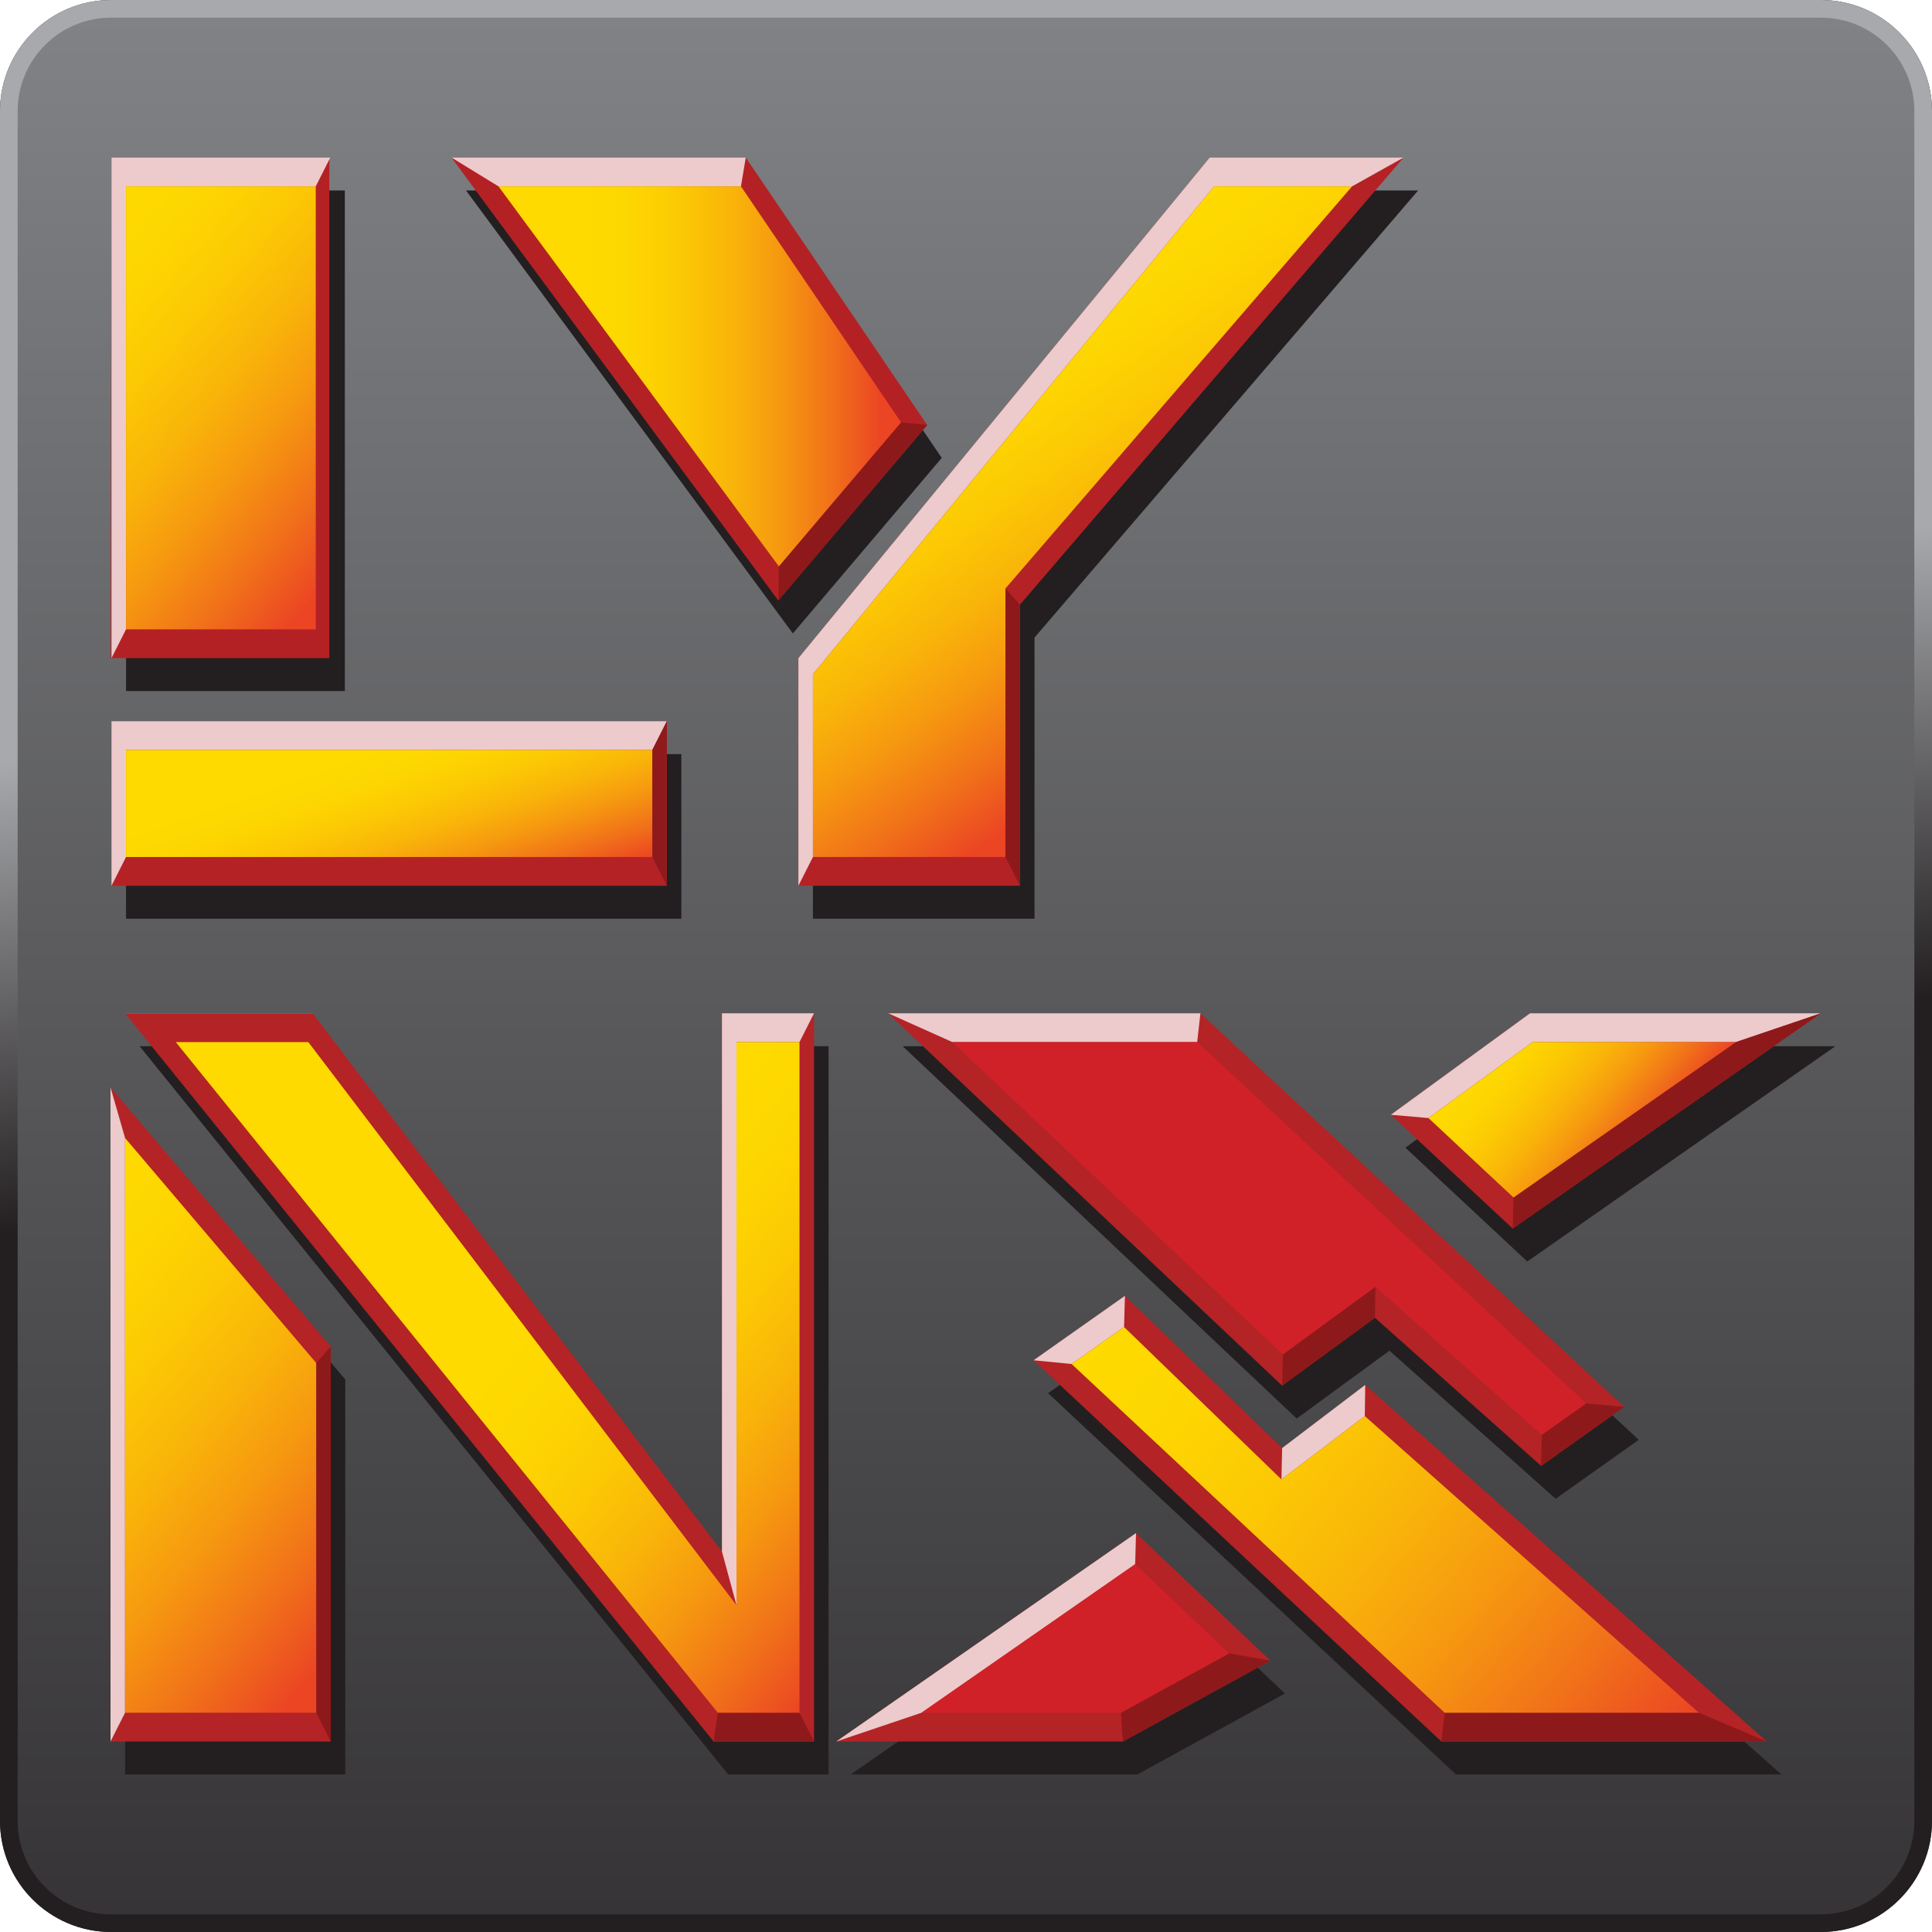
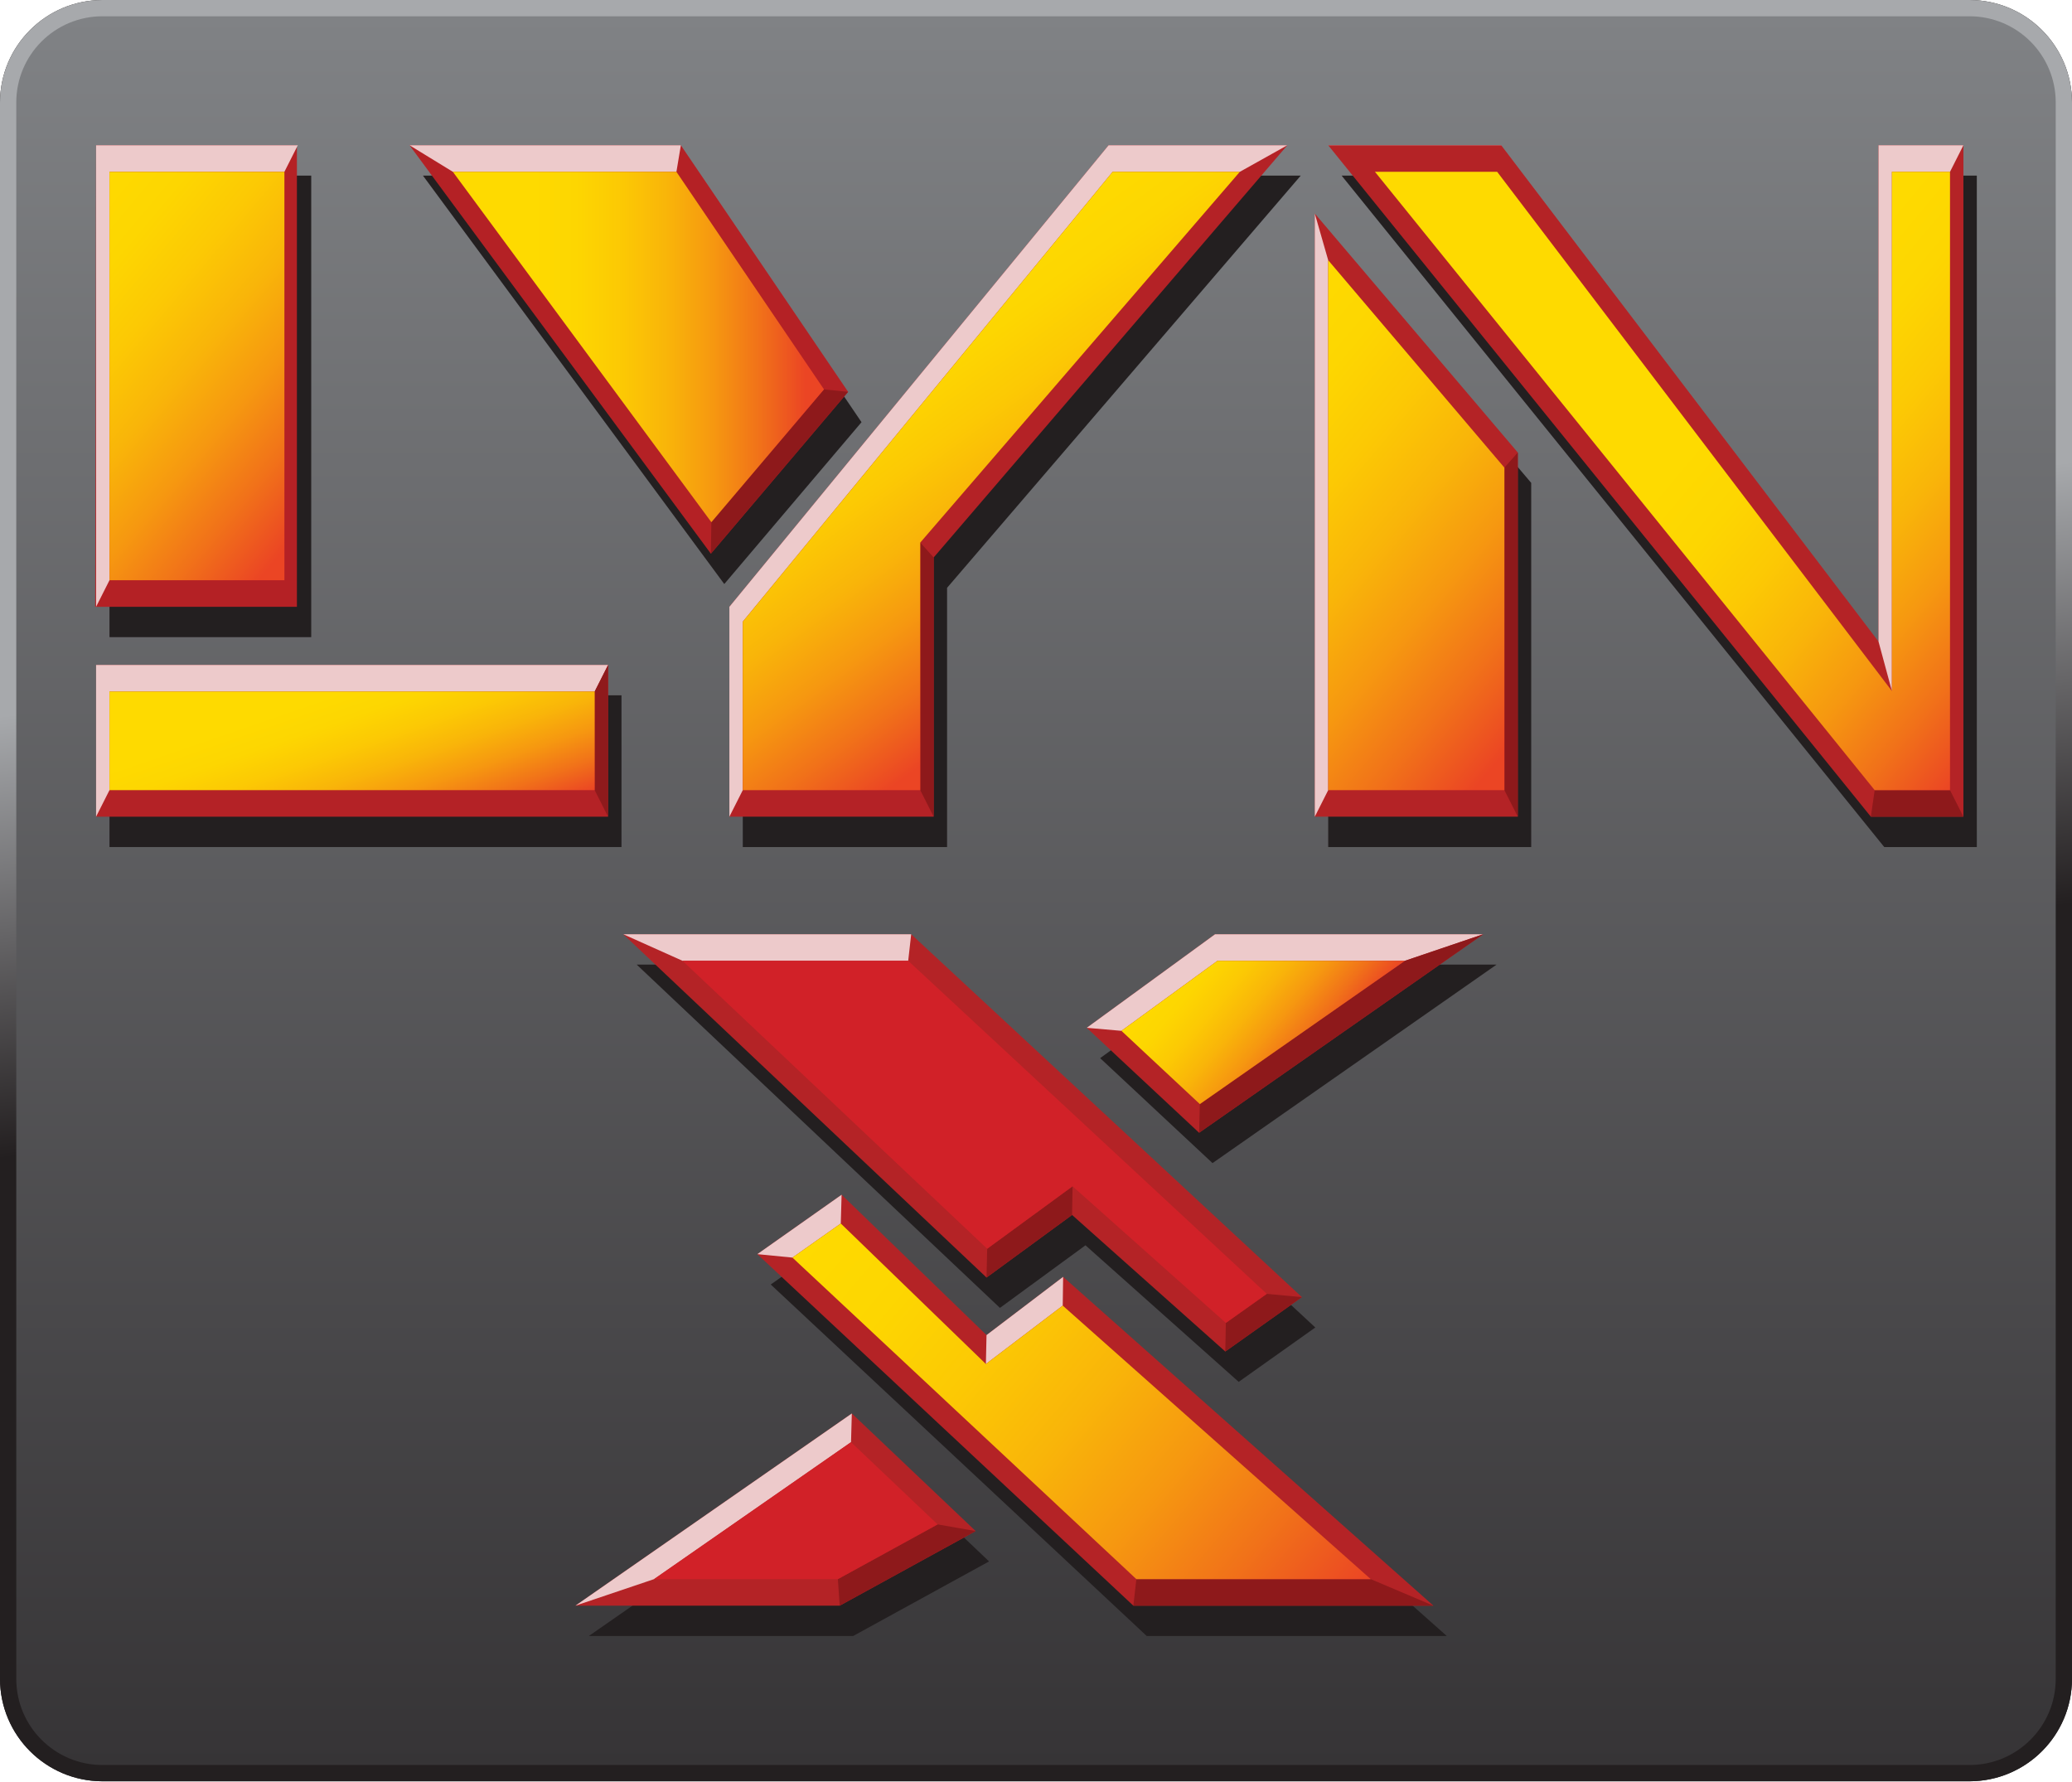
- <svg xmlns="http://www.w3.org/2000/svg" xmlns:xlink="http://www.w3.org/1999/xlink" id="Layer_2" data-name="Layer 2" viewBox="0 0 930.031 930.031">
+ <svg xmlns="http://www.w3.org/2000/svg" xmlns:xlink="http://www.w3.org/1999/xlink" id="Layer_2" data-name="Layer 2" viewBox="0 0 1081.865 930.031">
  <defs>
-     <linearGradient id="linear-gradient" x1="402.606" y1="-43.27" x2="527.425" y2="973.301" gradientUnits="userSpaceOnUse">
+     <linearGradient id="linear-gradient" x1="477.396" y1="982.448" x2="604.469" y2="-52.479" gradientTransform="matrix(1, 0, 0, -1, 0, 930)" gradientUnits="userSpaceOnUse">
      <stop offset="0.35" stop-color="#a7a9ac" />
      <stop offset="0.57" stop-color="#231f20" />
    </linearGradient>
-     <linearGradient id="linear-gradient-2" x1="465.016" y1="8.5" x2="465.016" y2="921.531" gradientUnits="userSpaceOnUse">
+     <linearGradient id="linear-gradient-2" x1="540.933" y1="921.5" x2="540.933" y2="8.469" gradientTransform="matrix(1, 0, 0, -1, 0, 930)" gradientUnits="userSpaceOnUse">
      <stop offset="0" stop-color="#808285" />
      <stop offset="1" stop-color="#363436" />
    </linearGradient>
-     <linearGradient id="linear-gradient-3" x1="27.034" y1="129.787" x2="185.633" y2="262.868" gradientTransform="translate(-89.994 302.661) rotate(-90)" gradientUnits="userSpaceOnUse">
+     <linearGradient id="linear-gradient-3" x1="162.481" y1="605.214" x2="205.186" y2="481.192" gradientTransform="matrix(1, 0, 0, -1, 0, 930)" gradientUnits="userSpaceOnUse">
+       <stop offset="0.299" stop-color="#feda00" />
+       <stop offset="0.41" stop-color="#fdd601" />
+       <stop offset="0.526" stop-color="#fcc904" />
+       <stop offset="0.643" stop-color="#f9b509" />
+       <stop offset="0.762" stop-color="#f69810" />
+       <stop offset="0.881" stop-color="#f17219" />
+       <stop offset="1" stop-color="#eb4524" />
+     </linearGradient>
+     <linearGradient id="linear-gradient-4" x1="23.534" y1="800.213" x2="182.133" y2="667.131" gradientTransform="matrix(1, 0, 0, -1, 0, 930)" gradientUnits="userSpaceOnUse">
      <stop offset="0" stop-color="#feda00" />
      <stop offset="0.151" stop-color="#fdd601" />
      <stop offset="0.307" stop-color="#fcc904" />
      <stop offset="0.466" stop-color="#f9b509" />
      <stop offset="0.627" stop-color="#f69810" />
      <stop offset="0.788" stop-color="#f17219" />
      <stop offset="0.95" stop-color="#eb4524" />
    </linearGradient>
-     <linearGradient id="linear-gradient-4" x1="165.981" y1="324.787" x2="208.685" y2="448.808" gradientTransform="translate(-199.464 574.131) rotate(-90)" gradientUnits="userSpaceOnUse">
-       <stop offset="0.299" stop-color="#feda00" />
-       <stop offset="0.41" stop-color="#fdd601" />
-       <stop offset="0.526" stop-color="#fcc904" />
-       <stop offset="0.643" stop-color="#f9b509" />
-       <stop offset="0.762" stop-color="#f69810" />
-       <stop offset="0.881" stop-color="#f17219" />
-       <stop offset="1" stop-color="#eb4524" />
-     </linearGradient>
-     <linearGradient id="linear-gradient-5" x1="466.224" y1="175.6" x2="585.04" y2="339.136" gradientTransform="matrix(1, 0, 0, 1, 0, 0)" xlink:href="#linear-gradient-3" />
-     <linearGradient id="linear-gradient-6" x1="239.957" y1="181.173" x2="433.738" y2="181.173" gradientUnits="userSpaceOnUse">
+     <linearGradient id="linear-gradient-5" x1="462.724" y1="754.4" x2="581.54" y2="590.865" xlink:href="#linear-gradient-4" />
+     <linearGradient id="linear-gradient-6" x1="236.457" y1="748.826" x2="430.238" y2="748.826" gradientTransform="matrix(1, 0, 0, -1, 0, 930)" gradientUnits="userSpaceOnUse">
      <stop offset="0.216" stop-color="#feda00" />
      <stop offset="0.333" stop-color="#fdd601" />
      <stop offset="0.454" stop-color="#fcc904" />
      <stop offset="0.576" stop-color="#f9b509" />
      <stop offset="0.701" stop-color="#f69810" />
      <stop offset="0.825" stop-color="#f17219" />
      <stop offset="0.95" stop-color="#eb4524" />
    </linearGradient>
-     <linearGradient id="linear-gradient-7" x1="-7.923" y1="628.979" x2="182.307" y2="788.6" gradientTransform="matrix(1, 0, 0, 1, 0, 0)" xlink:href="#linear-gradient-3" />
-     <linearGradient id="linear-gradient-8" x1="121.063" y1="458.205" x2="456.224" y2="739.438" gradientUnits="userSpaceOnUse">
+     <linearGradient id="linear-gradient-7" x1="625.379" y1="712.957" x2="815.609" y2="553.336" xlink:href="#linear-gradient-4" />
+     <linearGradient id="linear-gradient-8" x1="754.364" y1="883.731" x2="1089.526" y2="602.497" gradientTransform="matrix(1, 0, 0, -1, 0, 930)" gradientUnits="userSpaceOnUse">
      <stop offset="0.5" stop-color="#feda00" />
      <stop offset="0.579" stop-color="#fdd601" />
      <stop offset="0.662" stop-color="#fcc904" />
      <stop offset="0.745" stop-color="#f9b509" />
      <stop offset="0.83" stop-color="#f69810" />
      <stop offset="0.915" stop-color="#f17219" />
      <stop offset="1" stop-color="#eb4524" />
    </linearGradient>
-     <linearGradient id="linear-gradient-9" x1="534.607" y1="634.255" x2="794.466" y2="852.302" gradientUnits="userSpaceOnUse">
+     <linearGradient id="linear-gradient-9" x1="432.508" y1="295.745" x2="692.367" y2="77.698" gradientTransform="matrix(1, 0, 0, -1, 0, 930)" gradientUnits="userSpaceOnUse">
      <stop offset="0" stop-color="#feda00" />
      <stop offset="0.159" stop-color="#fdd601" />
      <stop offset="0.323" stop-color="#fcc904" />
      <stop offset="0.491" stop-color="#f9b509" />
      <stop offset="0.66" stop-color="#f69810" />
      <stop offset="0.83" stop-color="#f17219" />
      <stop offset="1" stop-color="#eb4524" />
    </linearGradient>
-     <linearGradient id="linear-gradient-10" x1="726.255" y1="492.177" x2="795.112" y2="549.954" xlink:href="#linear-gradient-9" />
+     <linearGradient id="linear-gradient-10" x1="624.156" y1="437.823" x2="693.014" y2="380.045" xlink:href="#linear-gradient-9" />
  </defs>
-   <path d="M876.531,0H53.5A53.561,53.561,0,0,0,0,53.5V876.531a53.561,53.561,0,0,0,53.5,53.5H876.531a53.561,53.561,0,0,0,53.5-53.5V53.5A53.561,53.561,0,0,0,876.531,0Z" fill="#231f20" />
-   <path d="M876.531,0H53.5A53.561,53.561,0,0,0,0,53.5V876.531a53.561,53.561,0,0,0,53.5,53.5H876.531a53.561,53.561,0,0,0,53.5-53.5V53.5A53.561,53.561,0,0,0,876.531,0Z" fill="url(#linear-gradient)" />
-   <rect x="8.5" y="8.5" width="913.031" height="913.031" rx="45" ry="45" fill="url(#linear-gradient-2)" />
-   <rect x="60.667" y="91.686" width="105.333" height="240.974" fill="#231f20" />
-   <rect x="60.667" y="363.029" width="267.333" height="79.224" fill="#231f20" />
-   <polygon points="589.333 91.686 391.333 332.66 391.333 442.254 498 442.254 498 306.912 682.667 91.686 589.333 91.686" fill="#231f20" />
-   <polygon points="381.667 304.932 453.333 220.425 366 91.686 224.333 91.686 381.667 304.932" fill="#231f20" />
-   <polygon points="582.333 75.841 384.333 316.815 384.333 426.409 491 426.409 491 291.067 675.667 75.841 582.333 75.841" fill="#b42226" />
-   <rect x="53.667" y="347.185" width="267.333" height="79.224" fill="#b42226" />
-   <polygon points="53.667 75.841 53.198 316.815 158.531 316.815 158.531 75.841 53.667 75.841" fill="#b42125" />
-   <polygon points="359 75.841 217.333 75.841 374.667 289.087 446.333 204.58 359 75.841" fill="#b42125" />
-   <polygon points="60.667 412.545 60.667 361.05 314 361.05 321 347.185 53.667 347.185 53.667 426.409 60.667 412.545" fill="#edcacb" />
-   <polygon points="314 412.545 314 361.05 321 347.185 321 426.409 314 412.545" fill="#8f1a1c" />
-   <polygon points="53.667 316.815 60.667 302.95 60.667 89.705 152 89.705 159 75.841 53.667 75.841 53.667 316.815" fill="#edcacb" />
-   <polygon points="239.957 89.705 217.333 75.841 359 75.841 356.681 89.705 239.957 89.705" fill="#edcacb" />
-   <polygon points="374.929 272.642 374.667 289.087 446.333 204.58 433.738 203.297 374.929 272.642" fill="#8e191b" />
-   <polygon points="391.333 412.545 384.333 426.409 384.333 316.815 582.333 75.841 675.667 75.841 650.86 89.705 584.449 89.705 391.333 324.569 391.333 412.545" fill="#edcacb" />
-   <polygon points="484 283.283 491 291.067 491 426.409 484 412.545 484 283.283" fill="#8e191b" />
-   <rect x="-0.289" y="150.661" width="213.246" height="91.333" transform="translate(302.661 89.994) rotate(90)" fill="url(#linear-gradient-3)" />
-   <rect x="161.585" y="260.131" width="51.496" height="253.333" transform="translate(574.131 199.464) rotate(90)" fill="url(#linear-gradient-4)" />
-   <polygon points="391.333 412.545 391.333 324.569 584.449 89.705 650.86 89.705 484 283.283 484 412.545 391.333 412.545" fill="url(#linear-gradient-5)" />
-   <polygon points="239.957 89.705 356.681 89.705 433.738 203.297 374.929 272.642 239.957 89.705" fill="url(#linear-gradient-6)" />
-   <polygon points="166.198 664.051 60.198 539.273 60.198 854.19 166.198 854.19 166.198 664.051" fill="#231f20" />
-   <polygon points="354.531 503.622 354.531 762.728 157.531 503.622 67.198 503.622 350.531 854.19 354.531 854.19 388.198 854.19 398.865 854.19 398.865 503.622 354.531 503.622" fill="#231f20" />
-   <polygon points="409.531 854.19 547.531 854.19 618.531 815.238 553.865 753.839 409.531 854.19" fill="#231f20" />
-   <polygon points="504.531 670.654 700.865 854.19 857.531 854.19 664.198 682.504 624.198 712.907 548.531 639.624 504.531 670.654" fill="#231f20" />
-   <polygon points="434.531 503.622 624.198 682.867 668.865 650.187 748.865 721.489 788.865 693.1 584.865 503.622 434.531 503.622" fill="#231f20" />
-   <polygon points="676.531 552.477 735.198 607.274 883.531 503.622 743.531 503.622 676.531 552.477" fill="#231f20" />
-   <polygon points="876.531 487.777 728.198 591.429 669.531 536.632 736.531 487.777 876.531 487.777" fill="#b42326" />
-   <polygon points="577.865 487.777 427.531 487.777 617.198 667.022 661.865 634.342 741.865 705.644 781.865 677.255 577.865 487.777" fill="#b42326" />
-   <polygon points="657.198 666.659 617.198 697.062 541.531 623.779 497.531 654.809 693.865 838.345 850.531 838.345 657.198 666.659" fill="#b42326" />
-   <polygon points="546.865 737.994 402.531 838.345 540.531 838.345 611.531 799.393 546.865 737.994" fill="#b42326" />
-   <polygon points="53.198 523.428 53.198 838.345 159.198 838.345 159.198 648.206 53.198 523.428" fill="#b42326" />
-   <polygon points="152.198 656.094 152.198 824.482 159.198 838.345 159.198 648.206 152.198 656.094" fill="#8e191b" />
-   <polygon points="53.198 523.428 60.198 547.796 60.198 824.482 53.198 838.345 53.198 523.428" fill="#edcacb" />
-   <polygon points="60.198 487.777 84.615 501.641 148.419 501.641 150.531 487.777 60.198 487.777" fill="#edcacb" />
-   <polygon points="347.531 487.777 347.531 746.884 150.531 487.777 60.198 487.777 343.531 838.345 391.865 838.345 391.865 487.777 347.531 487.777" fill="#b42326" />
-   <polygon points="384.864 501.641 391.865 487.777 347.531 487.777 347.531 746.884 354.531 772.734 354.531 501.641 384.864 501.641" fill="#edcacb" />
-   <polygon points="345.538 824.482 343.531 838.345 391.865 838.345 384.864 824.482 345.538 824.482" fill="#8e191b" />
-   <polygon points="591.665 795.906 611.531 799.393 540.531 838.345 539.58 824.482 591.665 795.906" fill="#8e191b" />
-   <polygon points="546.45 752.977 546.865 737.994 402.531 838.345 443.606 824.482 546.45 752.977" fill="#edcacb" />
-   <polygon points="515.853 656.605 497.531 654.809 541.531 623.779 541.104 638.798 515.853 656.605" fill="#edcacb" />
-   <polygon points="616.862 712.167 617.198 697.062 657.198 666.659 656.989 681.669 616.862 712.167" fill="#edcacb" />
-   <polygon points="458.456 501.641 427.531 487.777 577.865 487.777 576.305 501.641 458.456 501.641" fill="#edcacb" />
-   <polygon points="687.63 538.209 737.779 501.641 835.652 501.641 876.531 487.777 736.531 487.777 669.531 536.632 687.63 538.209" fill="#edcacb" />
-   <polygon points="742.161 690.707 741.865 705.644 781.865 677.255 763.531 675.539 742.161 690.707" fill="#8e191b" />
-   <polygon points="617.545 651.99 617.198 667.023 661.865 634.342 662.125 619.371 617.545 651.99" fill="#8e191b" />
-   <polygon points="728.582 576.459 728.198 591.429 876.531 487.777 835.652 501.641 728.582 576.459" fill="#8e191b" />
-   <polygon points="695.434 824.482 693.865 838.345 850.531 838.345 817.81 824.482 695.434 824.482" fill="#8e191b" />
-   <polygon points="443.606 824.482 546.45 752.977 591.665 795.906 539.58 824.482 443.606 824.482" fill="#d12128" />
-   <polygon points="662.125 619.371 617.545 651.99 458.456 501.641 576.305 501.641 763.531 675.539 742.161 690.707 662.125 619.371" fill="#d12128" />
-   <polygon points="60.198 824.482 60.198 547.796 152.199 656.094 152.199 824.482 60.198 824.482" fill="url(#linear-gradient-7)" />
-   <polygon points="345.538 824.482 84.615 501.641 148.419 501.641 354.531 772.734 354.531 501.641 384.864 501.641 384.864 824.482 345.538 824.482" fill="url(#linear-gradient-8)" />
-   <polygon points="695.434 824.482 515.853 656.605 541.104 638.798 616.862 712.167 656.989 681.669 817.81 824.482 695.434 824.482" fill="url(#linear-gradient-9)" />
-   <polygon points="687.63 538.209 737.779 501.641 835.652 501.641 728.582 576.459 687.63 538.209" fill="url(#linear-gradient-10)" />
+   <path d="M1028.365,0H53.5A53.562,53.562,0,0,0,0,53.5V876.531a53.562,53.562,0,0,0,53.5,53.5h974.865a53.562,53.562,0,0,0,53.5-53.5V53.5A53.562,53.562,0,0,0,1028.365,0Z" fill="#231f20" />
+   <path d="M1028.365,0H53.5A53.562,53.562,0,0,0,0,53.5V876.531a53.562,53.562,0,0,0,53.5,53.5h974.865a53.562,53.562,0,0,0,53.5-53.5V53.5A53.562,53.562,0,0,0,1028.365,0Z" fill="url(#linear-gradient)" />
+   <rect x="8.5" y="8.5" width="1064.865" height="913.031" rx="45" ry="45" fill="url(#linear-gradient-2)" />
+   <rect x="57.167" y="363.029" width="267.333" height="79.224" fill="#231f20" />
+   <rect x="50.167" y="347.185" width="267.333" height="79.224" fill="#b42226" />
+   <polygon points="57.167 412.545 57.167 361.05 310.5 361.05 317.5 347.185 50.167 347.185 50.167 426.409 57.167 412.545" fill="#edcacb" />
+   <polygon points="310.5 412.545 310.5 361.05 317.5 347.185 317.5 426.409 310.5 412.545" fill="#8f1a1c" />
+   <rect x="57.167" y="361.049" width="253.333" height="51.496" fill="url(#linear-gradient-3)" />
+   <rect x="57.167" y="91.686" width="105.333" height="240.974" fill="#231f20" />
+   <polygon points="585.833 91.686 387.833 332.66 387.833 442.254 494.5 442.254 494.5 306.912 679.167 91.686 585.833 91.686" fill="#231f20" />
+   <polygon points="378.167 304.932 449.833 220.425 362.5 91.686 220.833 91.686 378.167 304.932" fill="#231f20" />
+   <polygon points="578.833 75.841 380.833 316.815 380.833 426.409 487.5 426.409 487.5 291.067 672.167 75.841 578.833 75.841" fill="#b42226" />
+   <polygon points="50.167 75.841 49.698 316.815 155.031 316.815 155.031 75.841 50.167 75.841" fill="#b42125" />
+   <polygon points="355.5 75.841 213.833 75.841 371.167 289.087 442.833 204.58 355.5 75.841" fill="#b42125" />
+   <polygon points="50.167 316.815 57.167 302.95 57.167 89.705 148.5 89.705 155.5 75.841 50.167 75.841 50.167 316.815" fill="#edcacb" />
+   <polygon points="236.457 89.705 213.833 75.841 355.5 75.841 353.181 89.705 236.457 89.705" fill="#edcacb" />
+   <polygon points="371.429 272.642 371.167 289.087 442.833 204.58 430.238 203.297 371.429 272.642" fill="#8e191b" />
+   <polygon points="387.833 412.545 380.833 426.409 380.833 316.815 578.833 75.841 672.167 75.841 647.36 89.705 580.949 89.705 387.833 324.569 387.833 412.545" fill="#edcacb" />
+   <polygon points="480.5 283.283 487.5 291.067 487.5 426.409 480.5 412.545 480.5 283.283" fill="#8e191b" />
+   <rect x="57.167" y="89.705" width="91.333" height="213.246" fill="url(#linear-gradient-4)" />
+   <polygon points="387.833 412.545 387.833 324.569 580.949 89.705 647.36 89.705 480.5 283.283 480.5 412.545 387.833 412.545" fill="url(#linear-gradient-5)" />
+   <polygon points="236.457 89.705 353.181 89.705 430.238 203.297 371.429 272.642 236.457 89.705" fill="url(#linear-gradient-6)" />
+   <polygon points="799.5 252.115 693.5 127.337 693.5 442.254 799.5 442.254 799.5 252.115" fill="#231f20" />
+   <polygon points="987.833 91.686 987.833 350.792 790.833 91.686 700.5 91.686 983.833 442.254 987.833 442.254 1021.5 442.254 1032.167 442.254 1032.167 91.686 987.833 91.686" fill="#231f20" />
+   <polygon points="686.5 111.492 686.5 426.409 792.5 426.409 792.5 236.27 686.5 111.492" fill="#b42326" />
+   <polygon points="785.5 244.158 785.5 412.546 792.5 426.409 792.5 236.27 785.5 244.158" fill="#8e191b" />
+   <polygon points="686.5 111.492 693.5 135.86 693.5 412.546 686.5 426.409 686.5 111.492" fill="#edcacb" />
+   <polygon points="693.5 75.841 717.917 89.705 781.721 89.705 783.833 75.841 693.5 75.841" fill="#edcacb" />
+   <polygon points="980.833 75.841 980.833 334.948 783.833 75.841 693.5 75.841 976.833 426.409 1025.167 426.409 1025.167 75.841 980.833 75.841" fill="#b42326" />
+   <polygon points="1018.166 89.705 1025.167 75.841 980.833 75.841 980.833 334.948 987.833 360.798 987.833 89.705 1018.166 89.705" fill="#edcacb" />
+   <polygon points="978.84 412.546 976.833 426.409 1025.167 426.409 1018.166 412.546 978.84 412.546" fill="#8e191b" />
+   <polygon points="693.5 412.546 693.5 135.86 785.501 244.158 785.501 412.546 693.5 412.546" fill="url(#linear-gradient-7)" />
+   <polygon points="978.84 412.546 717.917 89.705 781.721 89.705 987.833 360.798 987.833 89.705 1018.166 89.705 1018.166 412.546 978.84 412.546" fill="url(#linear-gradient-8)" />
+   <polygon points="307.433 854.19 445.433 854.19 516.432 815.238 451.766 753.839 307.433 854.19" fill="#231f20" />
+   <polygon points="402.433 670.654 598.766 854.19 755.432 854.19 562.099 682.504 522.099 712.907 446.433 639.624 402.433 670.654" fill="#231f20" />
+   <polygon points="332.433 503.622 522.099 682.867 566.766 650.187 646.766 721.489 686.766 693.1 482.766 503.622 332.433 503.622" fill="#231f20" />
+   <polygon points="574.432 552.477 633.099 607.274 781.432 503.622 641.432 503.622 574.432 552.477" fill="#231f20" />
+   <polygon points="774.432 487.777 626.099 591.429 567.432 536.632 634.432 487.777 774.432 487.777" fill="#b42326" />
+   <polygon points="475.766 487.777 325.433 487.777 515.099 667.022 559.766 634.342 639.766 705.644 679.766 677.255 475.766 487.777" fill="#b42326" />
+   <polygon points="555.099 666.659 515.099 697.062 439.433 623.779 395.433 654.809 591.766 838.345 748.432 838.345 555.099 666.659" fill="#b42326" />
+   <polygon points="444.766 737.994 300.433 838.345 438.433 838.345 509.432 799.393 444.766 737.994" fill="#b42326" />
+   <polygon points="489.566 795.906 509.432 799.393 438.433 838.345 437.482 824.482 489.566 795.906" fill="#8e191b" />
+   <polygon points="444.352 752.977 444.766 737.994 300.433 838.345 341.507 824.482 444.352 752.977" fill="#edcacb" />
+   <polygon points="413.755 656.605 395.433 654.809 439.433 623.779 439.005 638.798 413.755 656.605" fill="#edcacb" />
+   <polygon points="514.763 712.167 515.099 697.062 555.099 666.659 554.891 681.669 514.763 712.167" fill="#edcacb" />
+   <polygon points="356.357 501.641 325.433 487.777 475.766 487.777 474.206 501.641 356.357 501.641" fill="#edcacb" />
+   <polygon points="585.531 538.209 635.68 501.641 733.553 501.641 774.432 487.777 634.432 487.777 567.432 536.632 585.531 538.209" fill="#edcacb" />
+   <polygon points="640.063 690.707 639.766 705.644 679.766 677.255 661.432 675.539 640.063 690.707" fill="#8e191b" />
+   <polygon points="515.446 651.99 515.099 667.023 559.766 634.342 560.026 619.371 515.446 651.99" fill="#8e191b" />
+   <polygon points="626.483 576.459 626.099 591.429 774.432 487.777 733.553 501.641 626.483 576.459" fill="#8e191b" />
+   <polygon points="593.336 824.482 591.766 838.345 748.432 838.345 715.711 824.482 593.336 824.482" fill="#8e191b" />
+   <polygon points="341.507 824.482 444.352 752.977 489.566 795.906 437.482 824.482 341.507 824.482" fill="#d12128" />
+   <polygon points="560.026 619.371 515.446 651.99 356.357 501.641 474.206 501.641 661.432 675.539 640.063 690.707 560.026 619.371" fill="#d12128" />
+   <polygon points="593.336 824.482 413.755 656.605 439.005 638.798 514.763 712.167 554.891 681.669 715.711 824.482 593.336 824.482" fill="url(#linear-gradient-9)" />
+   <polygon points="585.531 538.209 635.68 501.641 733.553 501.641 626.483 576.459 585.531 538.209" fill="url(#linear-gradient-10)" />
</svg>
